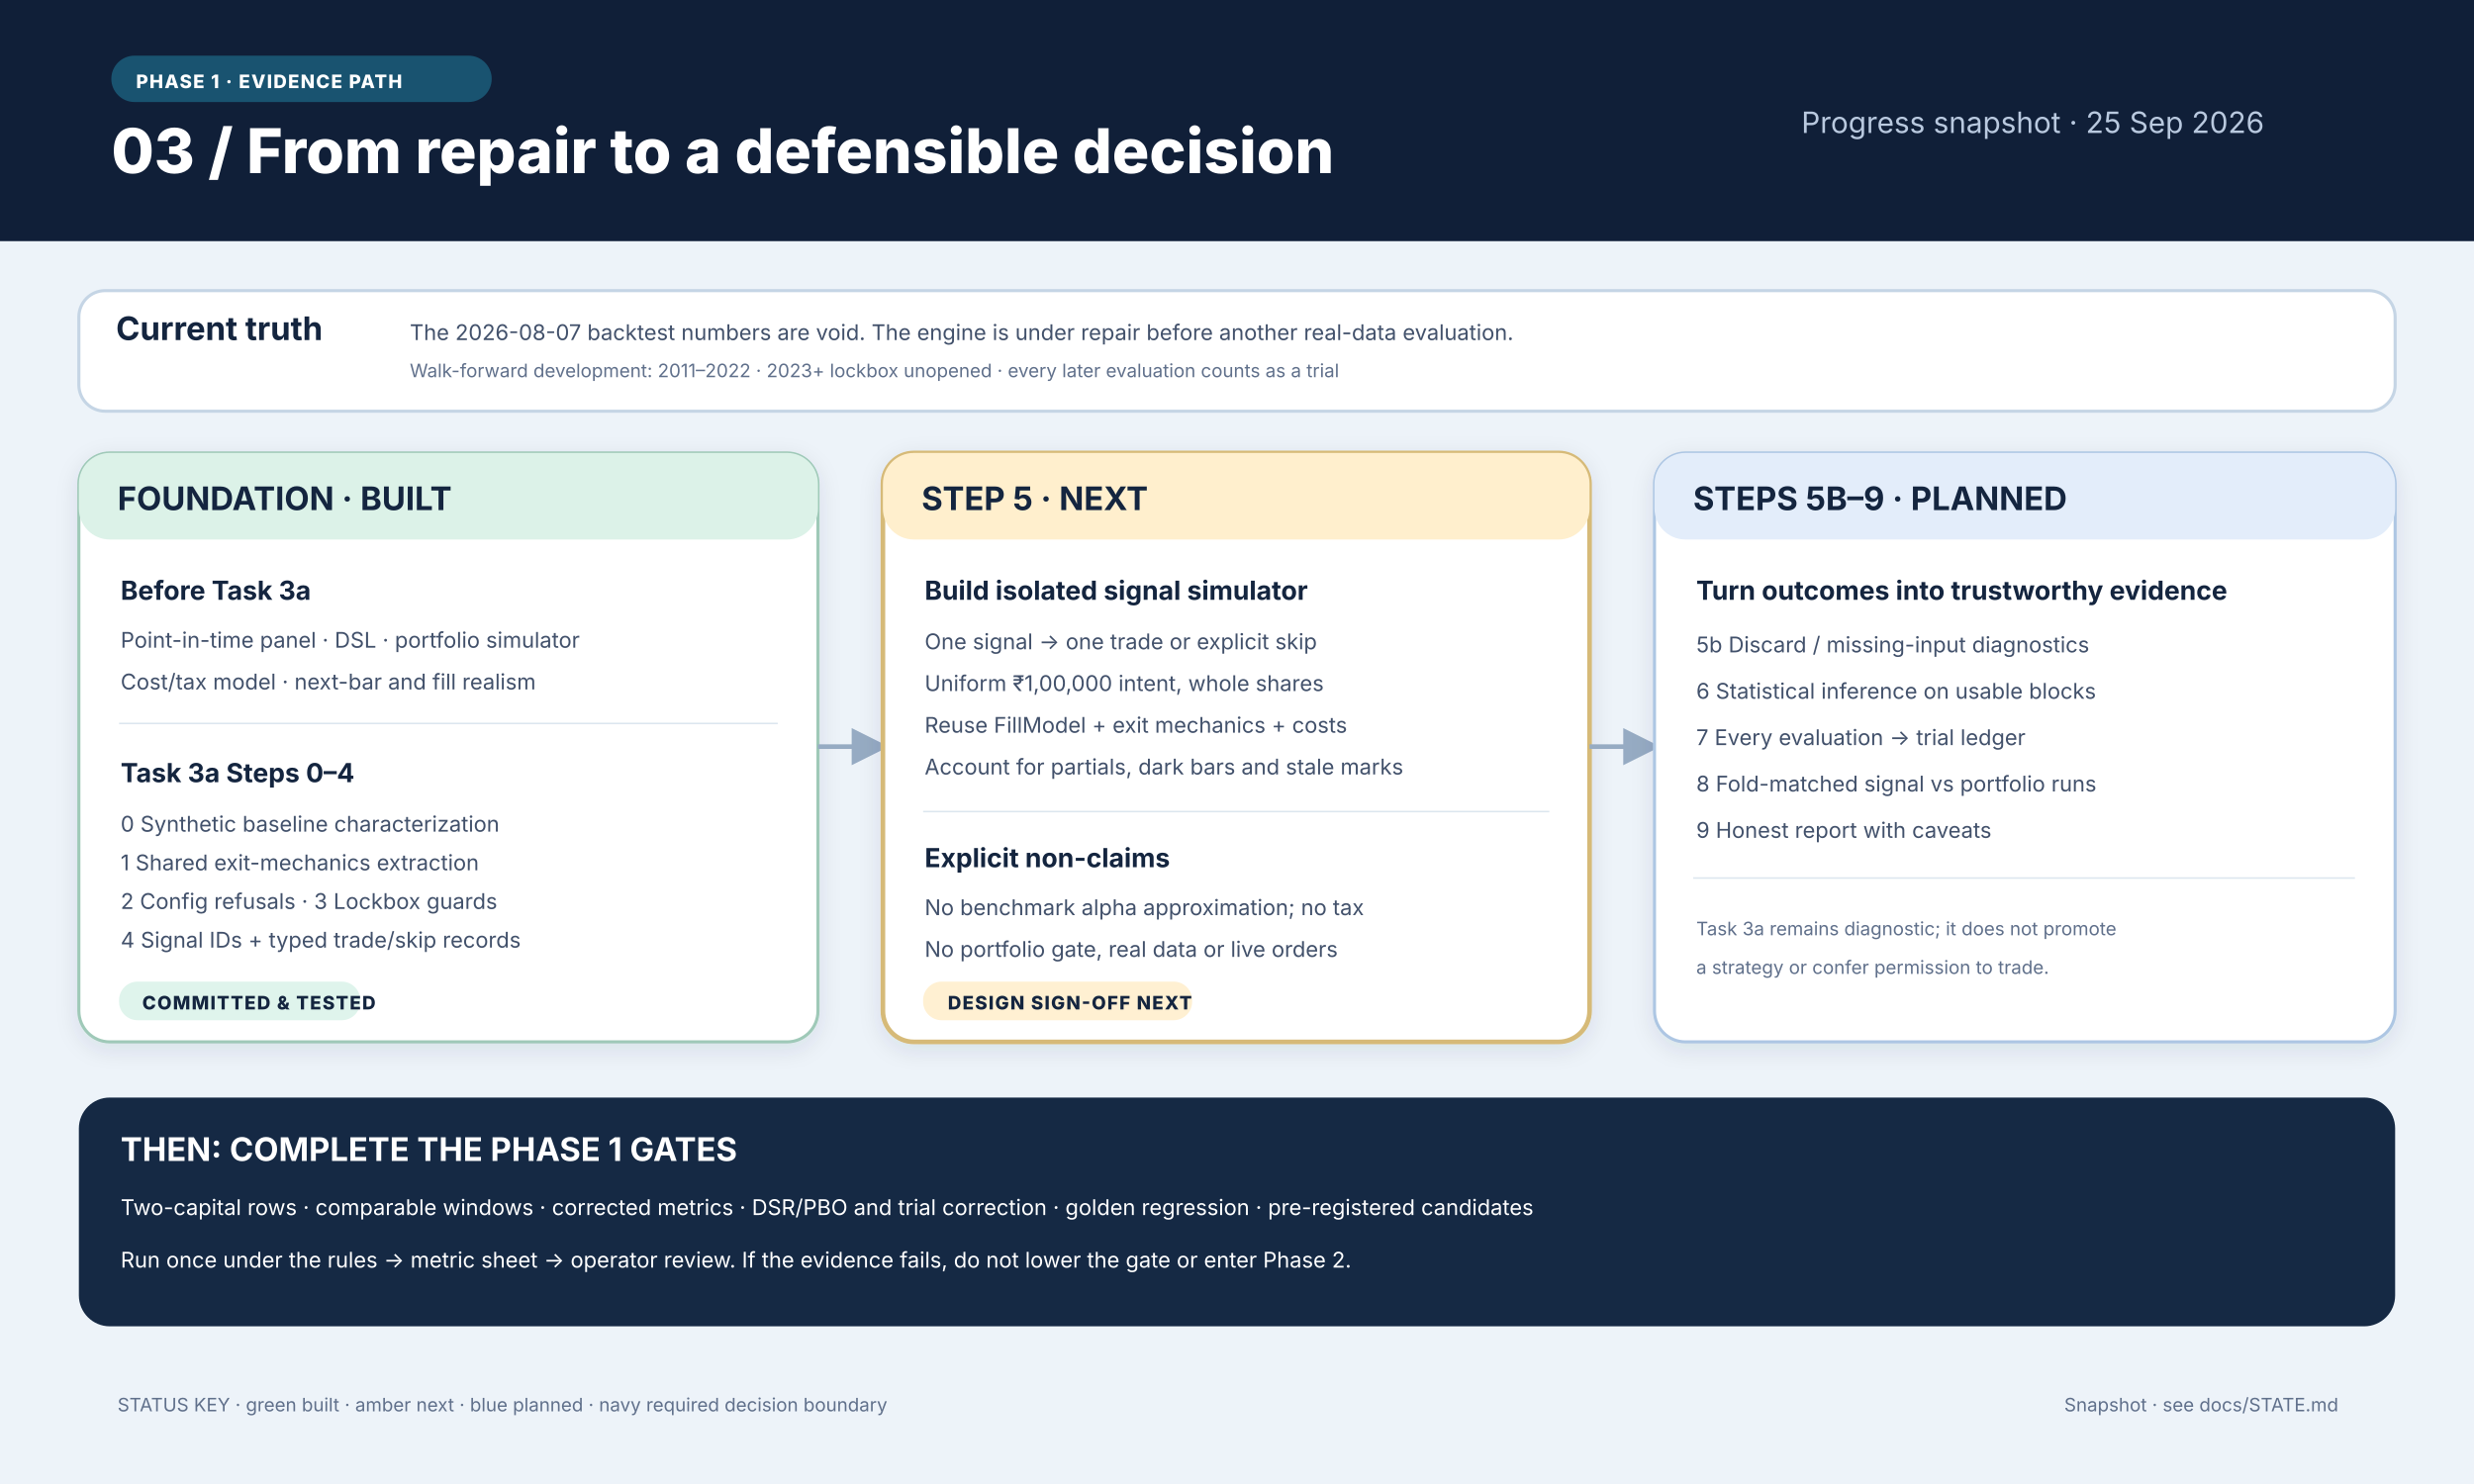
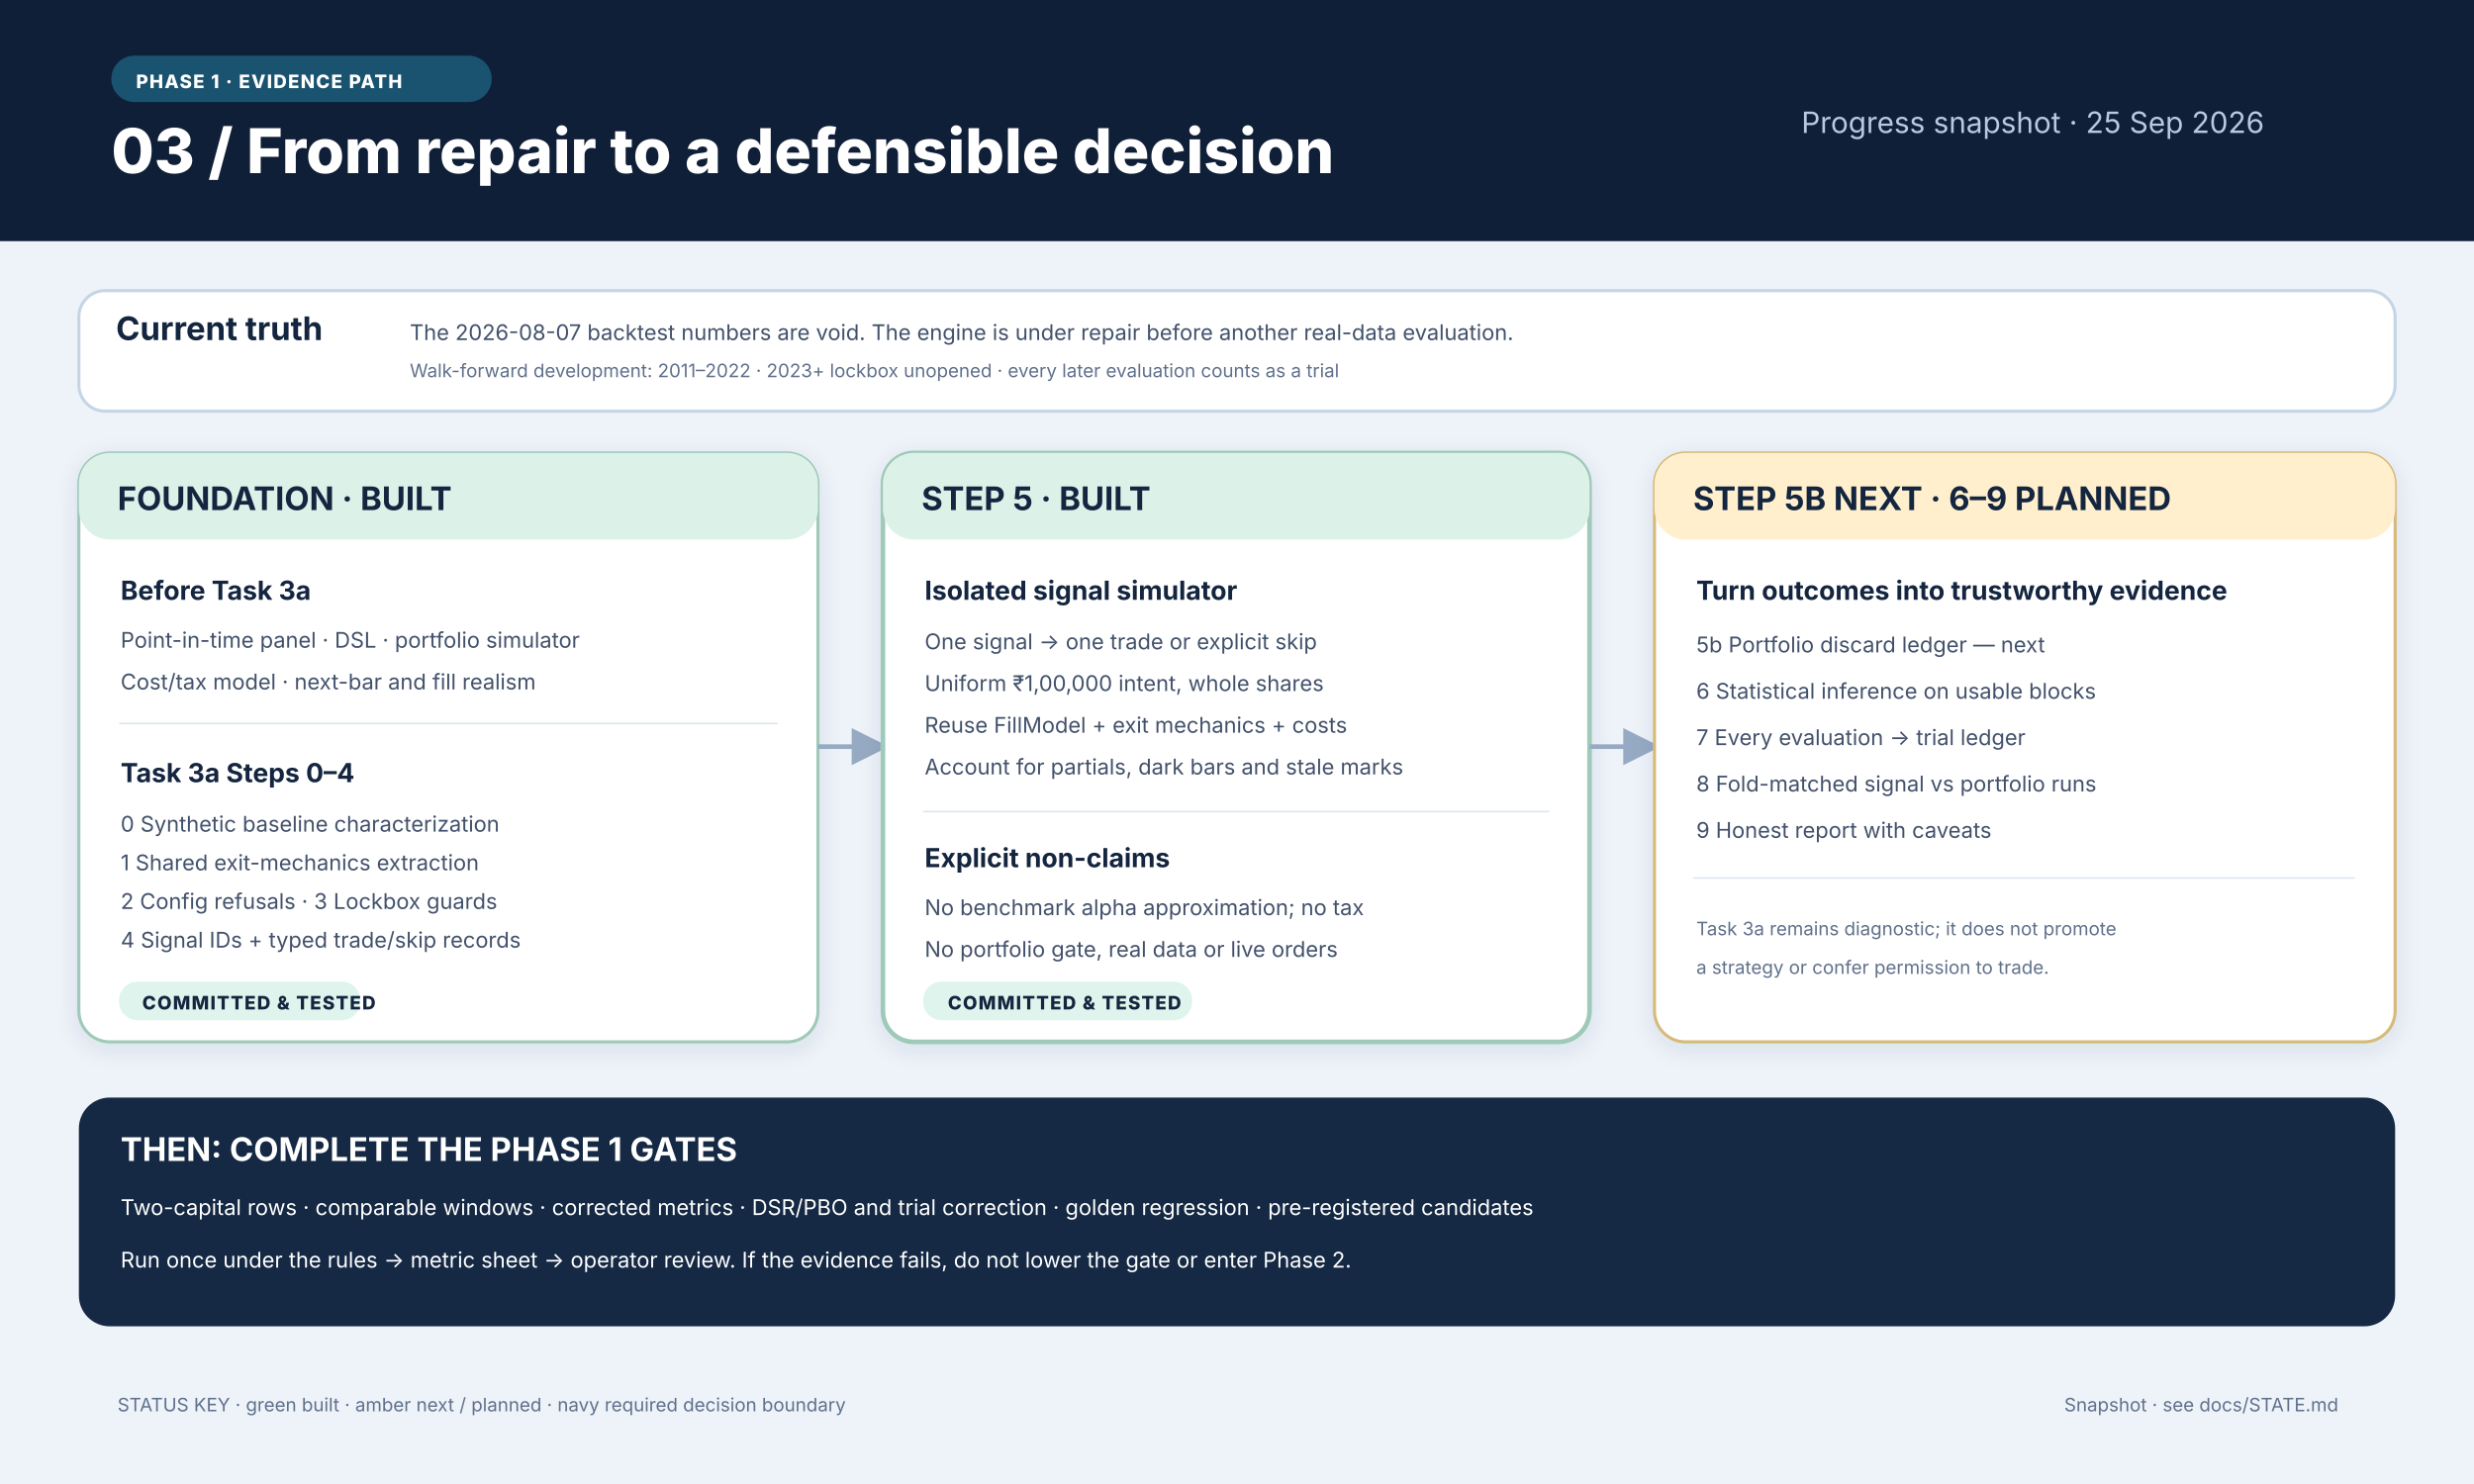
<svg xmlns="http://www.w3.org/2000/svg" width="1600" height="960" viewBox="0 0 1600 960" role="img" aria-labelledby="title desc">
  <defs>
    <style>text{font-family:Inter,'Segoe UI',Arial,sans-serif;fill:#14253f}.title{font-size:40px;font-weight:800;fill:#fff}.subtitle{font-size:19px;fill:#b9c9df}.section{font-size:21px;font-weight:750}.label{font-size:17px;font-weight:700}.body{font-size:14px;fill:#42516b}.micro{font-size:12px;fill:#60708b}.chip{font-size:12px;font-weight:800;letter-spacing:.8px}.white{fill:#fff}.line{stroke:#96abc3;stroke-width:3;fill:none;marker-end:url(#arrow)}</style>
    <marker id="arrow" viewBox="0 0 10 10" refX="8" refY="5" markerWidth="8" markerHeight="8" orient="auto-start-reverse">
      <path d="M0 0L10 5L0 10Z" fill="#96abc3" />
    </marker>
    <filter id="shadow">
      <feDropShadow dx="0" dy="4" stdDeviation="7" flood-color="#143055" flood-opacity=".10" />
    </filter>
  </defs>
  <rect width="1600" height="960" fill="#edf3f9" />
  <rect width="1600" height="156" fill="#101f38" />
  <rect x="72" y="36" width="246" height="30" rx="15" fill="#195370" />
  <text x="88" y="57" class="chip white">PHASE 1 · EVIDENCE PATH</text>
  <text x="72" y="112" class="title">03 / From repair to a defensible decision</text>
  <text x="1165" y="86" class="subtitle">Progress snapshot · 25 Sep 2026</text>
  <rect x="51" y="188" width="1498" height="78" rx="17" fill="#fff" stroke="#c5d5e5" stroke-width="2" />
  <text x="75" y="220" class="section">Current truth</text>
  <text x="265" y="220" class="body">The 2026-08-07 backtest numbers are void. The engine is under repair before another real-data evaluation.</text>
  <text x="265" y="244" class="micro">Walk-forward development: 2011–2022 · 2023+ lockbox unopened · every later evaluation counts as a trial</text>
  <rect x="51" y="293" width="478" height="381" rx="20" fill="#fff" stroke="#9fc9b8" stroke-width="2" filter="url(#shadow)" />
  <rect x="51" y="293" width="478" height="56" rx="20" fill="#dcf2e8" />
  <text x="76" y="330" class="section">FOUNDATION · BUILT</text>
  <text x="78" y="388" class="label">Before Task 3a</text>
  <text x="78" y="419" class="body">Point-in-time panel · DSL · portfolio simulator</text>
  <text x="78" y="446" class="body">Cost/tax model · next-bar and fill realism</text>
  <path d="M77 468H503" stroke="#dce6ef" />
  <text x="78" y="506" class="label">Task 3a Steps 0–4</text>
  <text x="78" y="538" class="body">0  Synthetic baseline characterization</text>
  <text x="78" y="563" class="body">1  Shared exit-mechanics extraction</text>
  <text x="78" y="588" class="body">2  Config refusals · 3  Lockbox guards</text>
  <text x="78" y="613" class="body">4  Signal IDs + typed trade/skip records</text>
  <rect x="77" y="635" width="156" height="25" rx="12" fill="#dff4ec" />
  <text x="92" y="653" class="chip" fill="#167a5b">COMMITTED &amp; TESTED</text>
  <path d="M529 483H570" class="line" />
-   <rect x="571" y="293" width="457" height="381" rx="20" fill="#fff" stroke="#d6ba78" stroke-width="3" filter="url(#shadow)" />
-   <rect x="571" y="293" width="457" height="56" rx="20" fill="#ffefcd" />
-   <text x="596" y="330" class="section">STEP 5 · NEXT</text>
-   <text x="598" y="388" class="label">Build isolated signal simulator</text>
+   <rect x="571" y="293" width="457" height="381" rx="20" fill="#fff" stroke="#9fc9b8" stroke-width="3" filter="url(#shadow)" />
+   <rect x="571" y="293" width="457" height="56" rx="20" fill="#dcf2e8" />
+   <text x="596" y="330" class="section">STEP 5 · BUILT</text>
+   <text x="598" y="388" class="label">Isolated signal simulator</text>
  <text x="598" y="420" class="body">One signal → one trade or explicit skip</text>
  <text x="598" y="447" class="body">Uniform ₹1,00,000 intent, whole shares</text>
  <text x="598" y="474" class="body">Reuse FillModel + exit mechanics + costs</text>
  <text x="598" y="501" class="body">Account for partials, dark bars and stale marks</text>
  <path d="M597 525H1002" stroke="#dce6ef" />
  <text x="598" y="561" class="label">Explicit non-claims</text>
  <text x="598" y="592" class="body">No benchmark alpha approximation; no tax</text>
  <text x="598" y="619" class="body">No portfolio gate, real data or live orders</text>
-   <rect x="597" y="635" width="174" height="25" rx="12" fill="#fff0d2" />
-   <text x="613" y="653" class="chip" fill="#936116">DESIGN SIGN-OFF NEXT</text>
+   <rect x="597" y="635" width="174" height="25" rx="12" fill="#dff4ec" />
+   <text x="613" y="653" class="chip" fill="#167a5b">COMMITTED &amp; TESTED</text>
  <path d="M1028 483H1069" class="line" />
-   <rect x="1070" y="293" width="479" height="381" rx="20" fill="#fff" stroke="#adc6e3" stroke-width="2" filter="url(#shadow)" />
-   <rect x="1070" y="293" width="479" height="56" rx="20" fill="#e3edfa" />
-   <text x="1095" y="330" class="section">STEPS 5B–9 · PLANNED</text>
+   <rect x="1070" y="293" width="479" height="381" rx="20" fill="#fff" stroke="#d6ba78" stroke-width="2" filter="url(#shadow)" />
+   <rect x="1070" y="293" width="479" height="56" rx="20" fill="#ffefcd" />
+   <text x="1095" y="330" class="section">STEP 5B NEXT · 6–9 PLANNED</text>
  <text x="1097" y="388" class="label">Turn outcomes into trustworthy evidence</text>
-   <text x="1097" y="422" class="body">5b  Discard / missing-input diagnostics</text>
+   <text x="1097" y="422" class="body">5b  Portfolio discard ledger — next</text>
  <text x="1097" y="452" class="body">6  Statistical inference on usable blocks</text>
  <text x="1097" y="482" class="body">7  Every evaluation → trial ledger</text>
  <text x="1097" y="512" class="body">8  Fold-matched signal vs portfolio runs</text>
  <text x="1097" y="542" class="body">9  Honest report with caveats</text>
  <path d="M1095 568H1523" stroke="#dce6ef" />
  <text x="1097" y="605" class="micro">Task 3a remains diagnostic; it does not promote</text>
  <text x="1097" y="630" class="micro">a strategy or confer permission to trade.</text>
  <rect x="51" y="710" width="1498" height="148" rx="20" fill="#152944" />
  <text x="78" y="751" class="section white">THEN: COMPLETE THE PHASE 1 GATES</text>
  <text x="78" y="786" class="body white">Two-capital rows · comparable windows · corrected metrics · DSR/PBO and trial correction · golden regression · pre-registered candidates</text>
  <text x="78" y="820" class="body white">Run once under the rules → metric sheet → operator review. If the evidence fails, do not lower the gate or enter Phase 2.</text>
-   <text x="76" y="913" class="micro">STATUS KEY  ·  green built  ·  amber next  ·  blue planned  ·  navy required decision boundary</text>
+   <text x="76" y="913" class="micro">STATUS KEY  ·  green built  ·  amber next / planned  ·  navy required decision boundary</text>
  <text x="1335" y="913" class="micro">Snapshot · see docs/STATE.md</text>
</svg>
